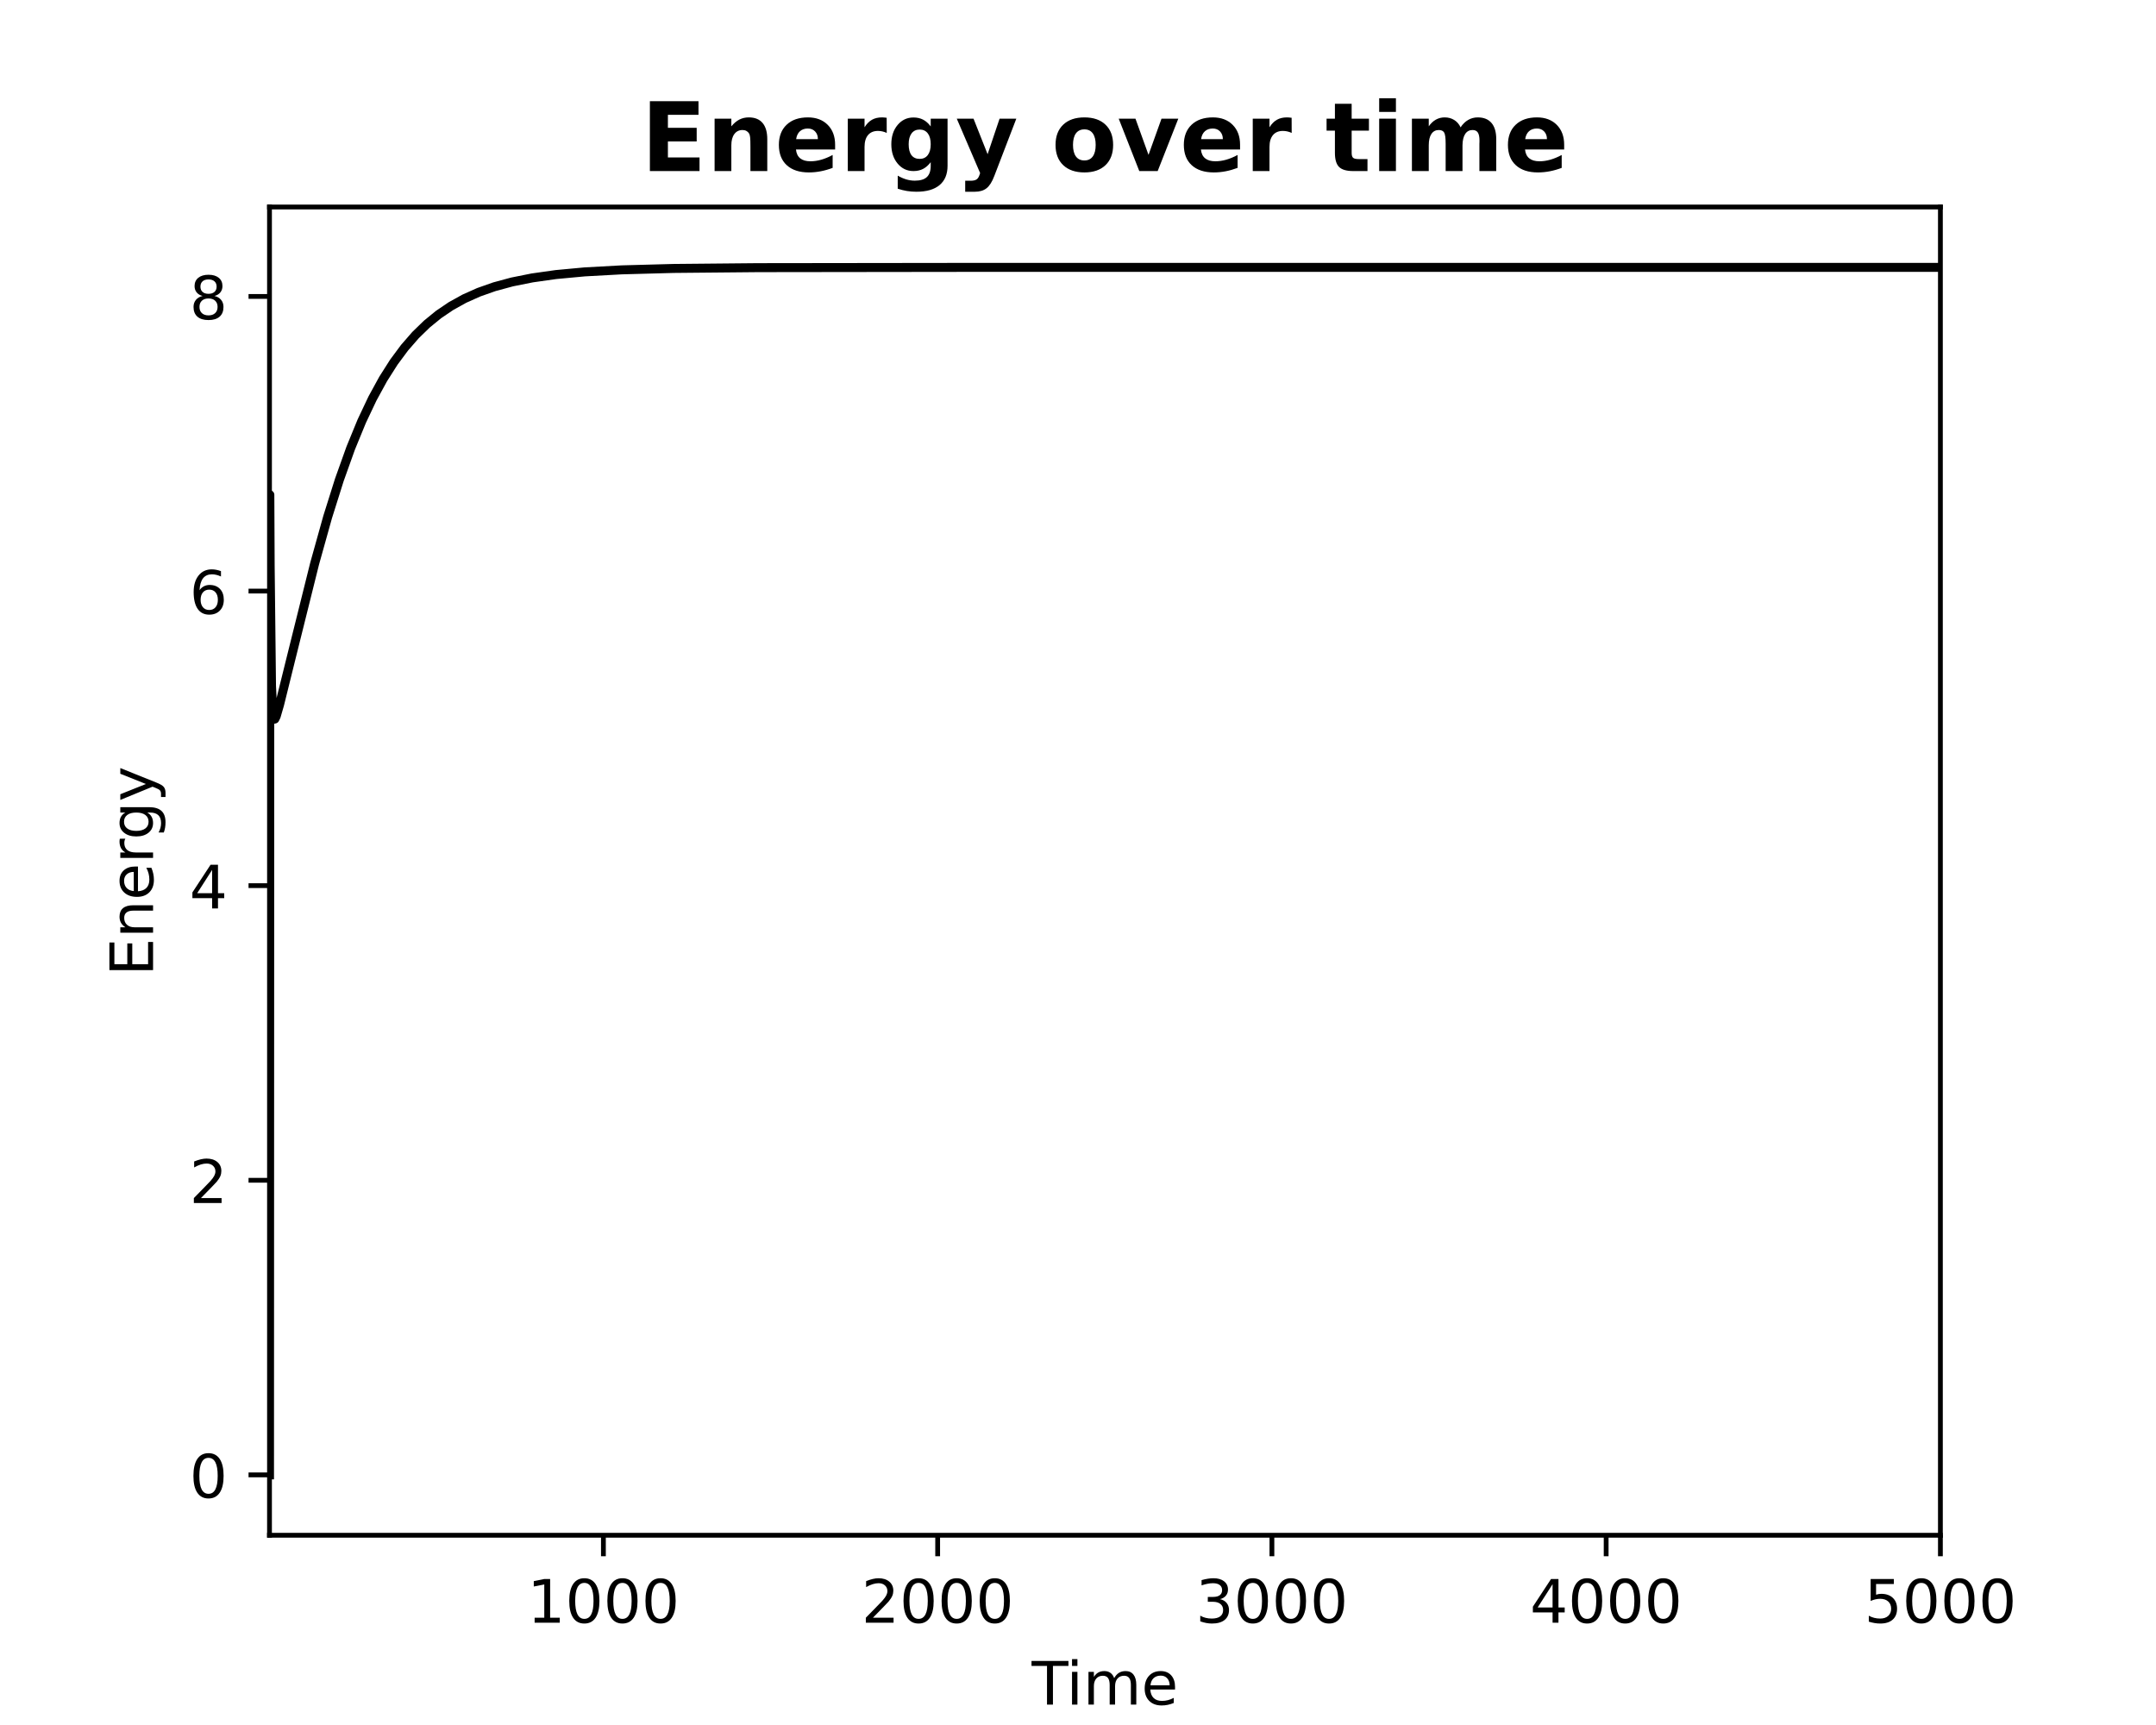
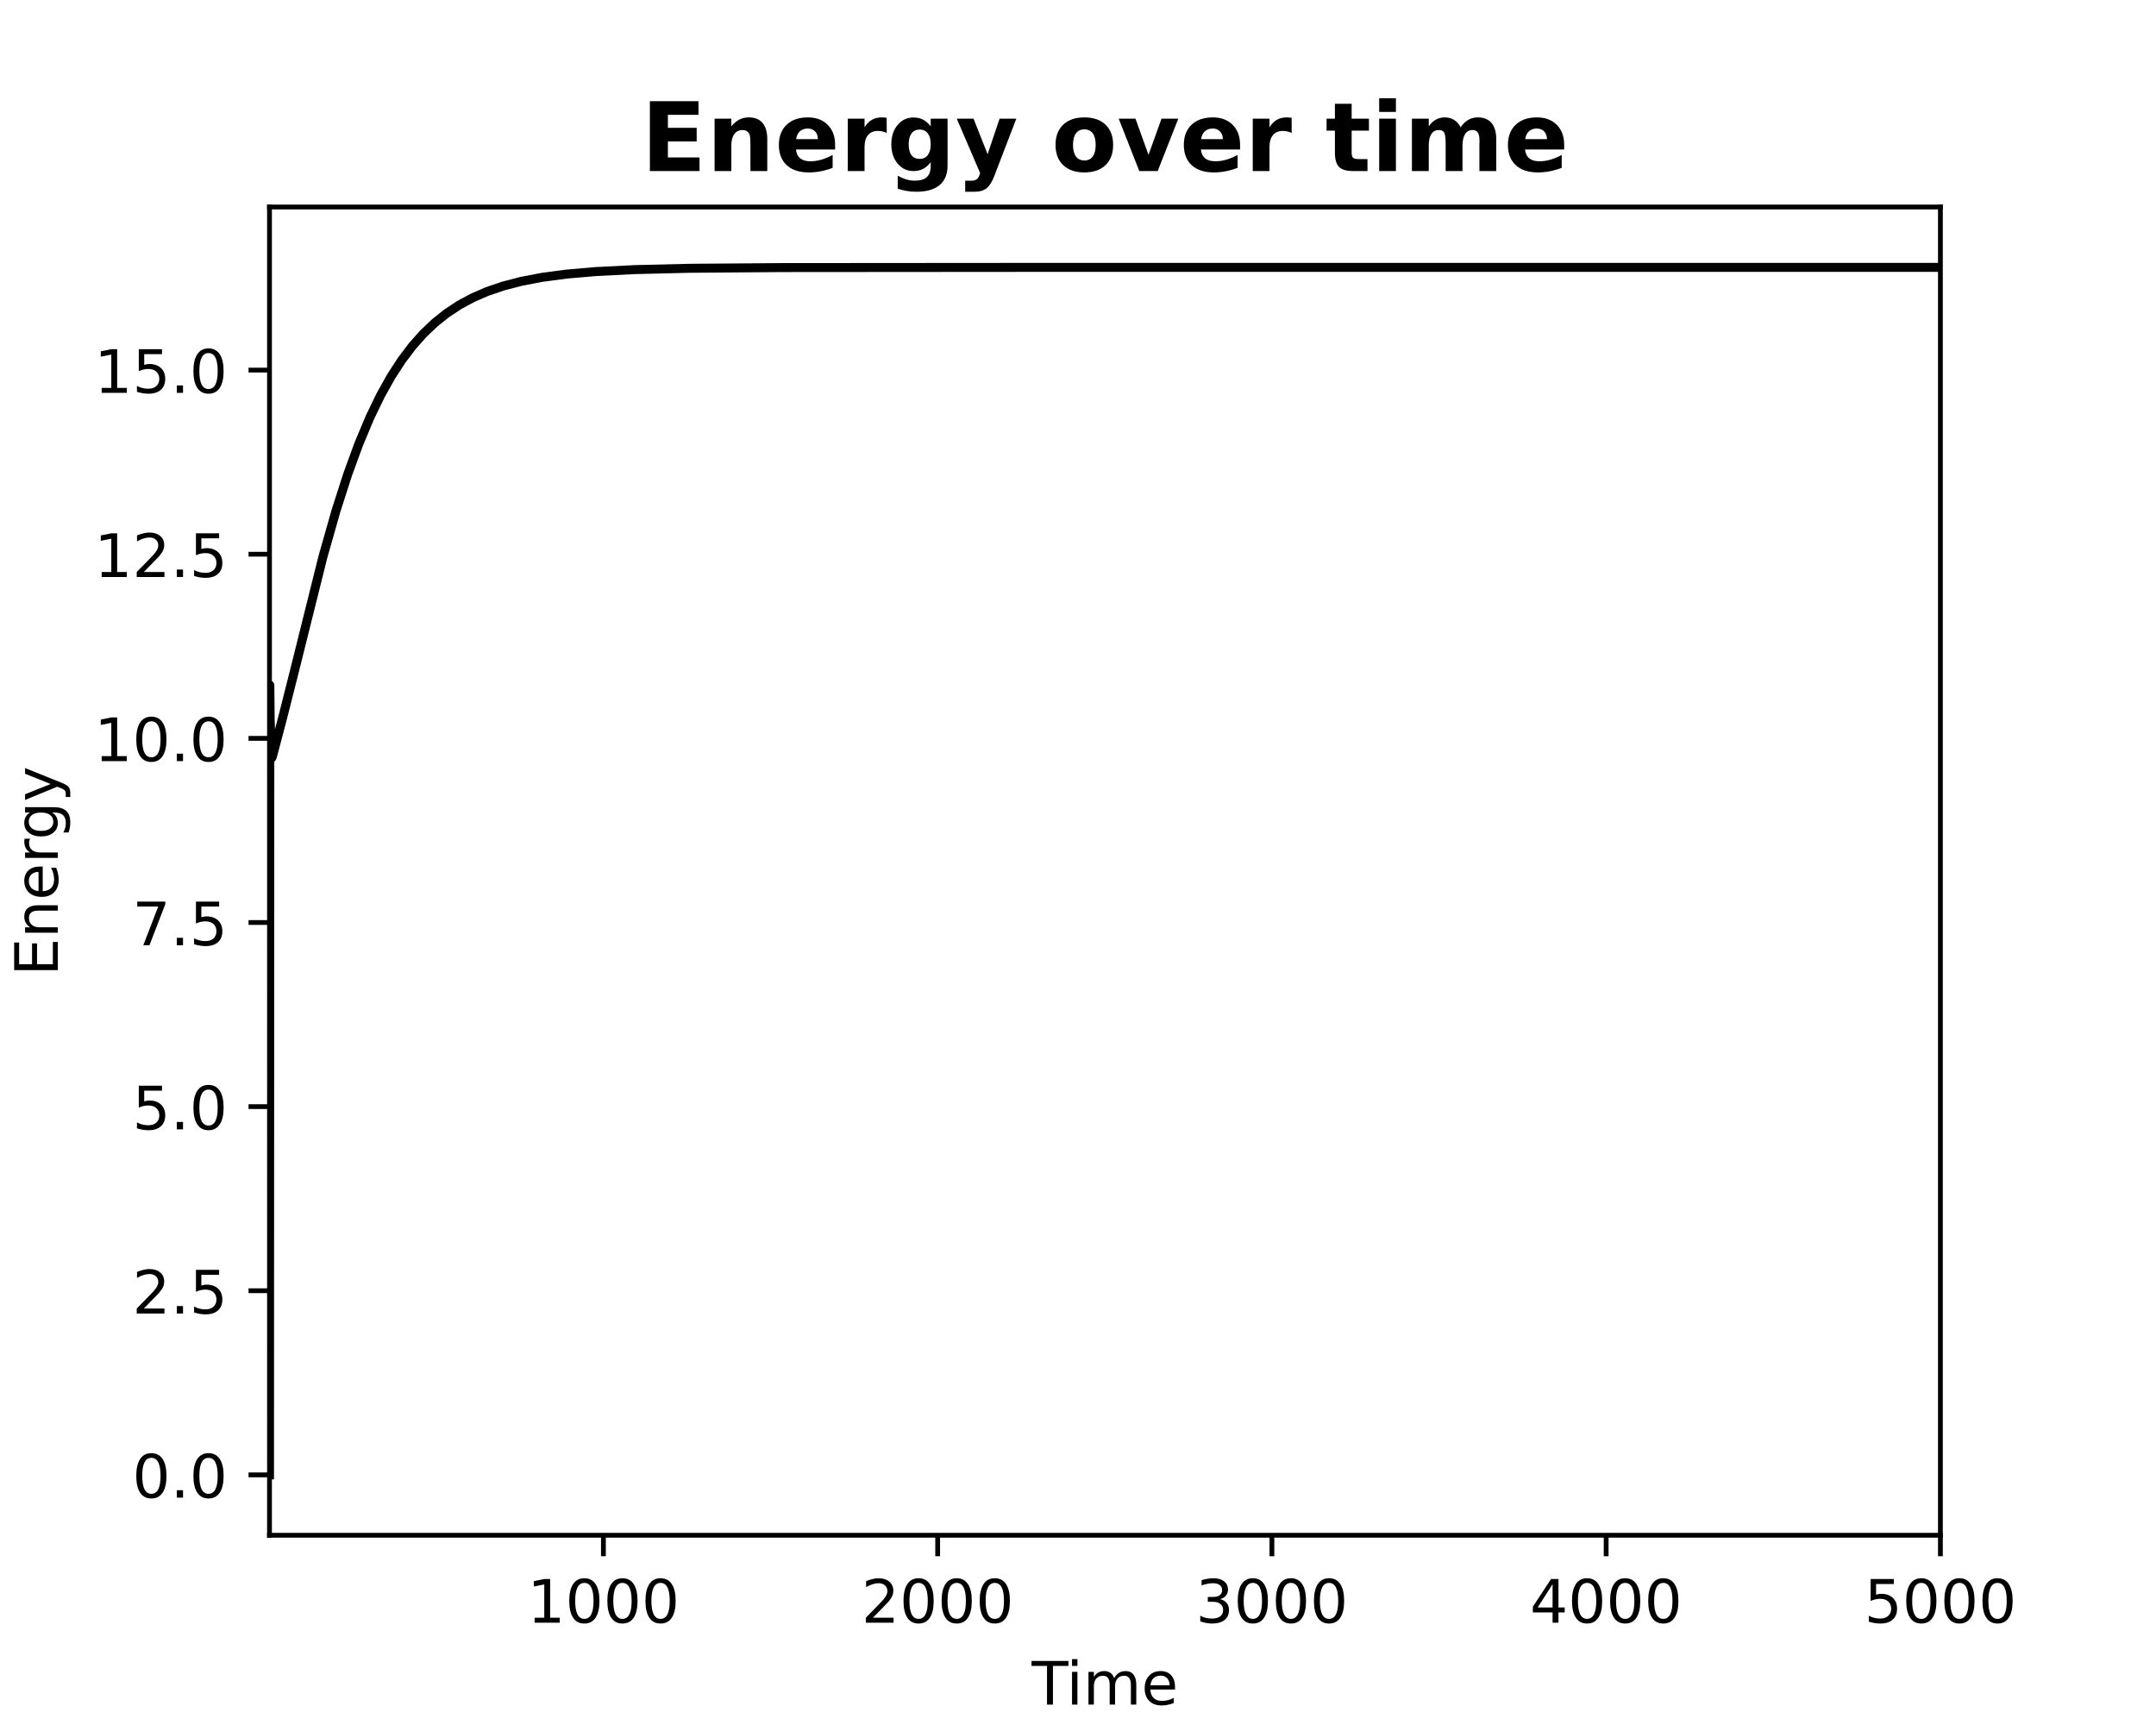
<svg xmlns="http://www.w3.org/2000/svg" xmlns:xlink="http://www.w3.org/1999/xlink" width="360pt" height="288pt" viewBox="0 0 360 288" version="1.1">
  <defs>
    <style type="text/css">*{stroke-linejoin: round; stroke-linecap: butt}</style>
  </defs>
  <g id="figure_1">
    <g id="patch_1">
      <path d="M 0 288  L 360 288  L 360 0  L 0 0  z " style="fill: #ffffff" />
    </g>
    <g id="axes_1">
      <g id="patch_2">
        <path d="M 45 256.32  L 324 256.32  L 324 34.56  L 45 34.56  z " style="fill: #ffffff" />
      </g>
      <g id="matplotlib.axis_1">
        <g id="xtick_1">
          <g id="line2d_1">
            <defs>
-               <path id="m0ab6ef8777" d="M 0 0  L 0 3.5  " style="stroke: #000000; stroke-width: 0.8" />
+               <path id="m30e245f971" d="M 0 0  L 0 3.5  " style="stroke: #000000; stroke-width: 0.8" />
            </defs>
            <g>
-               <use xlink:href="#m0ab6ef8777" x="100.755" y="256.32" style="stroke: #000000; stroke-width: 0.8" />
+               <use xlink:href="#m30e245f971" x="100.755" y="256.32" style="stroke: #000000; stroke-width: 0.8" />
            </g>
          </g>
          <g id="text_1">
            <g transform="translate(88.03035 270.9184) scale(0.1 -0.1)">
              <defs>
                <path id="DejaVuSans-31" d="M 794 531  L 1825 531  L 1825 4091  L 703 3866  L 703 4441  L 1819 4666  L 2450 4666  L 2450 531  L 3481 531  L 3481 0  L 794 0  L 794 531  z " transform="scale(0.015625)" />
                <path id="DejaVuSans-30" d="M 2034 4250  Q 1547 4250 1301 3770  Q 1056 3291 1056 2328  Q 1056 1369 1301 889  Q 1547 409 2034 409  Q 2525 409 2770 889  Q 3016 1369 3016 2328  Q 3016 3291 2770 3770  Q 2525 4250 2034 4250  z M 2034 4750  Q 2819 4750 3233 4129  Q 3647 3509 3647 2328  Q 3647 1150 3233 529  Q 2819 -91 2034 -91  Q 1250 -91 836 529  Q 422 1150 422 2328  Q 422 3509 836 4129  Q 1250 4750 2034 4750  z " transform="scale(0.015625)" />
              </defs>
              <use xlink:href="#DejaVuSans-31" />
              <use xlink:href="#DejaVuSans-30" transform="translate(63.62305 0)" />
              <use xlink:href="#DejaVuSans-30" transform="translate(127.2461 0)" />
              <use xlink:href="#DejaVuSans-30" transform="translate(190.8691 0)" />
            </g>
          </g>
        </g>
        <g id="xtick_2">
          <g id="line2d_2">
            <g>
-               <use xlink:href="#m0ab6ef8777" x="156.567" y="256.32" style="stroke: #000000; stroke-width: 0.8" />
+               <use xlink:href="#m30e245f971" x="156.567" y="256.32" style="stroke: #000000; stroke-width: 0.8" />
            </g>
          </g>
          <g id="text_2">
            <g transform="translate(143.8415 270.9184) scale(0.1 -0.1)">
              <defs>
                <path id="DejaVuSans-32" d="M 1228 531  L 3431 531  L 3431 0  L 469 0  L 469 531  Q 828 903 1448 1529  Q 2069 2156 2228 2338  Q 2531 2678 2651 2914  Q 2772 3150 2772 3378  Q 2772 3750 2511 3984  Q 2250 4219 1831 4219  Q 1534 4219 1204 4116  Q 875 4013 500 3803  L 500 4441  Q 881 4594 1212 4672  Q 1544 4750 1819 4750  Q 2544 4750 2975 4387  Q 3406 4025 3406 3419  Q 3406 3131 3298 2873  Q 3191 2616 2906 2266  Q 2828 2175 2409 1742  Q 1991 1309 1228 531  z " transform="scale(0.015625)" />
              </defs>
              <use xlink:href="#DejaVuSans-32" />
              <use xlink:href="#DejaVuSans-30" transform="translate(63.62305 0)" />
              <use xlink:href="#DejaVuSans-30" transform="translate(127.2461 0)" />
              <use xlink:href="#DejaVuSans-30" transform="translate(190.8691 0)" />
            </g>
          </g>
        </g>
        <g id="xtick_3">
          <g id="line2d_3">
            <g>
-               <use xlink:href="#m0ab6ef8777" x="212.378" y="256.32" style="stroke: #000000; stroke-width: 0.8" />
+               <use xlink:href="#m30e245f971" x="212.378" y="256.32" style="stroke: #000000; stroke-width: 0.8" />
            </g>
          </g>
          <g id="text_3">
            <g transform="translate(199.6527 270.9184) scale(0.1 -0.1)">
              <defs>
                <path id="DejaVuSans-33" d="M 2597 2516  Q 3050 2419 3304 2112  Q 3559 1806 3559 1356  Q 3559 666 3084 287  Q 2609 -91 1734 -91  Q 1441 -91 1130 -33  Q 819 25 488 141  L 488 750  Q 750 597 1062 519  Q 1375 441 1716 441  Q 2309 441 2620 675  Q 2931 909 2931 1356  Q 2931 1769 2642 2001  Q 2353 2234 1838 2234  L 1294 2234  L 1294 2753  L 1863 2753  Q 2328 2753 2575 2939  Q 2822 3125 2822 3475  Q 2822 3834 2567 4026  Q 2313 4219 1838 4219  Q 1578 4219 1281 4162  Q 984 4106 628 3988  L 628 4550  Q 988 4650 1302 4700  Q 1616 4750 1894 4750  Q 2613 4750 3031 4423  Q 3450 4097 3450 3541  Q 3450 3153 3228 2886  Q 3006 2619 2597 2516  z " transform="scale(0.015625)" />
              </defs>
              <use xlink:href="#DejaVuSans-33" />
              <use xlink:href="#DejaVuSans-30" transform="translate(63.62305 0)" />
              <use xlink:href="#DejaVuSans-30" transform="translate(127.2461 0)" />
              <use xlink:href="#DejaVuSans-30" transform="translate(190.8691 0)" />
            </g>
          </g>
        </g>
        <g id="xtick_4">
          <g id="line2d_4">
            <g>
-               <use xlink:href="#m0ab6ef8777" x="268.189" y="256.32" style="stroke: #000000; stroke-width: 0.8" />
+               <use xlink:href="#m30e245f971" x="268.189" y="256.32" style="stroke: #000000; stroke-width: 0.8" />
            </g>
          </g>
          <g id="text_4">
            <g transform="translate(255.4638 270.9184) scale(0.1 -0.1)">
              <defs>
                <path id="DejaVuSans-34" d="M 2419 4116  L 825 1625  L 2419 1625  L 2419 4116  z M 2253 4666  L 3047 4666  L 3047 1625  L 3713 1625  L 3713 1100  L 3047 1100  L 3047 0  L 2419 0  L 2419 1100  L 313 1100  L 313 1709  L 2253 4666  z " transform="scale(0.015625)" />
              </defs>
              <use xlink:href="#DejaVuSans-34" />
              <use xlink:href="#DejaVuSans-30" transform="translate(63.62305 0)" />
              <use xlink:href="#DejaVuSans-30" transform="translate(127.2461 0)" />
              <use xlink:href="#DejaVuSans-30" transform="translate(190.8691 0)" />
            </g>
          </g>
        </g>
        <g id="xtick_5">
          <g id="line2d_5">
            <g>
-               <use xlink:href="#m0ab6ef8777" x="324" y="256.32" style="stroke: #000000; stroke-width: 0.8" />
+               <use xlink:href="#m30e245f971" x="324" y="256.32" style="stroke: #000000; stroke-width: 0.8" />
            </g>
          </g>
          <g id="text_5">
            <g transform="translate(311.275 270.9184) scale(0.1 -0.1)">
              <defs>
                <path id="DejaVuSans-35" d="M 691 4666  L 3169 4666  L 3169 4134  L 1269 4134  L 1269 2991  Q 1406 3038 1543 3061  Q 1681 3084 1819 3084  Q 2600 3084 3056 2656  Q 3513 2228 3513 1497  Q 3513 744 3044 326  Q 2575 -91 1722 -91  Q 1428 -91 1123 -41  Q 819 9 494 109  L 494 744  Q 775 591 1075 516  Q 1375 441 1709 441  Q 2250 441 2565 725  Q 2881 1009 2881 1497  Q 2881 1984 2565 2268  Q 2250 2553 1709 2553  Q 1456 2553 1204 2497  Q 953 2441 691 2322  L 691 4666  z " transform="scale(0.015625)" />
              </defs>
              <use xlink:href="#DejaVuSans-35" />
              <use xlink:href="#DejaVuSans-30" transform="translate(63.62305 0)" />
              <use xlink:href="#DejaVuSans-30" transform="translate(127.2461 0)" />
              <use xlink:href="#DejaVuSans-30" transform="translate(190.8691 0)" />
            </g>
          </g>
        </g>
        <g id="text_6">
          <g transform="translate(172.2664 284.5966) scale(0.1 -0.1)">
            <defs>
              <path id="DejaVuSans-54" d="M -19 4666  L 3928 4666  L 3928 4134  L 2272 4134  L 2272 0  L 1638 0  L 1638 4134  L -19 4134  L -19 4666  z " transform="scale(0.015625)" />
              <path id="DejaVuSans-69" d="M 603 3500  L 1178 3500  L 1178 0  L 603 0  L 603 3500  z M 603 4863  L 1178 4863  L 1178 4134  L 603 4134  L 603 4863  z " transform="scale(0.015625)" />
              <path id="DejaVuSans-6d" d="M 3328 2828  Q 3544 3216 3844 3400  Q 4144 3584 4550 3584  Q 5097 3584 5394 3201  Q 5691 2819 5691 2113  L 5691 0  L 5113 0  L 5113 2094  Q 5113 2597 4934 2840  Q 4756 3084 4391 3084  Q 3944 3084 3684 2787  Q 3425 2491 3425 1978  L 3425 0  L 2847 0  L 2847 2094  Q 2847 2600 2669 2842  Q 2491 3084 2119 3084  Q 1678 3084 1418 2786  Q 1159 2488 1159 1978  L 1159 0  L 581 0  L 581 3500  L 1159 3500  L 1159 2956  Q 1356 3278 1631 3431  Q 1906 3584 2284 3584  Q 2666 3584 2933 3390  Q 3200 3197 3328 2828  z " transform="scale(0.015625)" />
              <path id="DejaVuSans-65" d="M 3597 1894  L 3597 1613  L 953 1613  Q 991 1019 1311 708  Q 1631 397 2203 397  Q 2534 397 2845 478  Q 3156 559 3463 722  L 3463 178  Q 3153 47 2828 -22  Q 2503 -91 2169 -91  Q 1331 -91 842 396  Q 353 884 353 1716  Q 353 2575 817 3079  Q 1281 3584 2069 3584  Q 2775 3584 3186 3129  Q 3597 2675 3597 1894  z M 3022 2063  Q 3016 2534 2758 2815  Q 2500 3097 2075 3097  Q 1594 3097 1305 2825  Q 1016 2553 972 2059  L 3022 2063  z " transform="scale(0.015625)" />
            </defs>
            <use xlink:href="#DejaVuSans-54" />
            <use xlink:href="#DejaVuSans-69" transform="translate(57.95898 0)" />
            <use xlink:href="#DejaVuSans-6d" transform="translate(85.74219 0)" />
            <use xlink:href="#DejaVuSans-65" transform="translate(183.1543 0)" />
          </g>
        </g>
      </g>
      <g id="matplotlib.axis_2">
        <g id="ytick_1">
          <g id="line2d_6">
            <defs>
-               <path id="m1ed2deed2c" d="M 0 0  L -3.5 0  " style="stroke: #000000; stroke-width: 0.8" />
+               <path id="ma00ea75212" d="M 0 0  L -3.5 0  " style="stroke: #000000; stroke-width: 0.8" />
            </defs>
            <g>
-               <use xlink:href="#m1ed2deed2c" x="45" y="246.24" style="stroke: #000000; stroke-width: 0.8" />
+               <use xlink:href="#ma00ea75212" x="45" y="246.24" style="stroke: #000000; stroke-width: 0.8" />
            </g>
          </g>
          <g id="text_7">
-             <g transform="translate(31.6375 250.0392) scale(0.1 -0.1)">
+             <g transform="translate(22.09688 250.0392) scale(0.1 -0.1)">
+               <defs>
+                 <path id="DejaVuSans-2e" d="M 684 794  L 1344 794  L 1344 0  L 684 0  L 684 794  z " transform="scale(0.015625)" />
+               </defs>
              <use xlink:href="#DejaVuSans-30" />
+               <use xlink:href="#DejaVuSans-2e" transform="translate(63.62305 0)" />
+               <use xlink:href="#DejaVuSans-30" transform="translate(95.41016 0)" />
            </g>
          </g>
        </g>
        <g id="ytick_2">
          <g id="line2d_7">
            <g>
-               <use xlink:href="#m1ed2deed2c" x="45" y="197.054" style="stroke: #000000; stroke-width: 0.8" />
+               <use xlink:href="#ma00ea75212" x="45" y="215.498" style="stroke: #000000; stroke-width: 0.8" />
            </g>
          </g>
          <g id="text_8">
-             <g transform="translate(31.6375 200.8528) scale(0.1 -0.1)">
+             <g transform="translate(22.09688 219.2977) scale(0.1 -0.1)">
              <use xlink:href="#DejaVuSans-32" />
+               <use xlink:href="#DejaVuSans-2e" transform="translate(63.62305 0)" />
+               <use xlink:href="#DejaVuSans-35" transform="translate(95.41016 0)" />
            </g>
          </g>
        </g>
        <g id="ytick_3">
          <g id="line2d_8">
            <g>
-               <use xlink:href="#m1ed2deed2c" x="45" y="147.867" style="stroke: #000000; stroke-width: 0.8" />
+               <use xlink:href="#ma00ea75212" x="45" y="184.757" style="stroke: #000000; stroke-width: 0.8" />
            </g>
          </g>
          <g id="text_9">
-             <g transform="translate(31.6375 151.6664) scale(0.1 -0.1)">
-               <use xlink:href="#DejaVuSans-34" />
+             <g transform="translate(22.09688 188.5562) scale(0.1 -0.1)">
+               <use xlink:href="#DejaVuSans-35" />
+               <use xlink:href="#DejaVuSans-2e" transform="translate(63.62305 0)" />
+               <use xlink:href="#DejaVuSans-30" transform="translate(95.41016 0)" />
            </g>
          </g>
        </g>
        <g id="ytick_4">
          <g id="line2d_9">
            <g>
-               <use xlink:href="#m1ed2deed2c" x="45" y="98.681" style="stroke: #000000; stroke-width: 0.8" />
+               <use xlink:href="#ma00ea75212" x="45" y="154.015" style="stroke: #000000; stroke-width: 0.8" />
            </g>
          </g>
          <g id="text_10">
-             <g transform="translate(31.6375 102.48) scale(0.1 -0.1)">
-               <defs>
-                 <path id="DejaVuSans-36" d="M 2113 2584  Q 1688 2584 1439 2293  Q 1191 2003 1191 1497  Q 1191 994 1439 701  Q 1688 409 2113 409  Q 2538 409 2786 701  Q 3034 994 3034 1497  Q 3034 2003 2786 2293  Q 2538 2584 2113 2584  z M 3366 4563  L 3366 3988  Q 3128 4100 2886 4159  Q 2644 4219 2406 4219  Q 1781 4219 1451 3797  Q 1122 3375 1075 2522  Q 1259 2794 1537 2939  Q 1816 3084 2150 3084  Q 2853 3084 3261 2657  Q 3669 2231 3669 1497  Q 3669 778 3244 343  Q 2819 -91 2113 -91  Q 1303 -91 875 529  Q 447 1150 447 2328  Q 447 3434 972 4092  Q 1497 4750 2381 4750  Q 2619 4750 2861 4703  Q 3103 4656 3366 4563  z " transform="scale(0.015625)" />
-               </defs>
-               <use xlink:href="#DejaVuSans-36" />
+             <g transform="translate(22.09688 157.8147) scale(0.1 -0.1)">
+               <defs>
+                 <path id="DejaVuSans-37" d="M 525 4666  L 3525 4666  L 3525 4397  L 1831 0  L 1172 0  L 2766 4134  L 525 4134  L 525 4666  z " transform="scale(0.015625)" />
+               </defs>
+               <use xlink:href="#DejaVuSans-37" />
+               <use xlink:href="#DejaVuSans-2e" transform="translate(63.62305 0)" />
+               <use xlink:href="#DejaVuSans-35" transform="translate(95.41016 0)" />
            </g>
          </g>
        </g>
        <g id="ytick_5">
          <g id="line2d_10">
            <g>
-               <use xlink:href="#m1ed2deed2c" x="45" y="49.494" style="stroke: #000000; stroke-width: 0.8" />
+               <use xlink:href="#ma00ea75212" x="45" y="123.274" style="stroke: #000000; stroke-width: 0.8" />
            </g>
          </g>
          <g id="text_11">
-             <g transform="translate(31.6375 53.29359) scale(0.1 -0.1)">
-               <defs>
-                 <path id="DejaVuSans-38" d="M 2034 2216  Q 1584 2216 1326 1975  Q 1069 1734 1069 1313  Q 1069 891 1326 650  Q 1584 409 2034 409  Q 2484 409 2743 651  Q 3003 894 3003 1313  Q 3003 1734 2745 1975  Q 2488 2216 2034 2216  z M 1403 2484  Q 997 2584 770 2862  Q 544 3141 544 3541  Q 544 4100 942 4425  Q 1341 4750 2034 4750  Q 2731 4750 3128 4425  Q 3525 4100 3525 3541  Q 3525 3141 3298 2862  Q 3072 2584 2669 2484  Q 3125 2378 3379 2068  Q 3634 1759 3634 1313  Q 3634 634 3220 271  Q 2806 -91 2034 -91  Q 1263 -91 848 271  Q 434 634 434 1313  Q 434 1759 690 2068  Q 947 2378 1403 2484  z M 1172 3481  Q 1172 3119 1398 2916  Q 1625 2713 2034 2713  Q 2441 2713 2670 2916  Q 2900 3119 2900 3481  Q 2900 3844 2670 4047  Q 2441 4250 2034 4250  Q 1625 4250 1398 4047  Q 1172 3844 1172 3481  z " transform="scale(0.015625)" />
-               </defs>
-               <use xlink:href="#DejaVuSans-38" />
-             </g>
-           </g>
-         </g>
-         <g id="text_12">
-           <g transform="translate(25.55781 162.9462) rotate(-90) scale(0.1 -0.1)">
+             <g transform="translate(15.73438 127.0732) scale(0.1 -0.1)">
+               <use xlink:href="#DejaVuSans-31" />
+               <use xlink:href="#DejaVuSans-30" transform="translate(63.62305 0)" />
+               <use xlink:href="#DejaVuSans-2e" transform="translate(127.2461 0)" />
+               <use xlink:href="#DejaVuSans-30" transform="translate(159.0332 0)" />
+             </g>
+           </g>
+         </g>
+         <g id="ytick_6">
+           <g id="line2d_11">
+             <g>
+               <use xlink:href="#ma00ea75212" x="45" y="92.532" style="stroke: #000000; stroke-width: 0.8" />
+             </g>
+           </g>
+           <g id="text_12">
+             <g transform="translate(15.73438 96.33169) scale(0.1 -0.1)">
+               <use xlink:href="#DejaVuSans-31" />
+               <use xlink:href="#DejaVuSans-32" transform="translate(63.62305 0)" />
+               <use xlink:href="#DejaVuSans-2e" transform="translate(127.2461 0)" />
+               <use xlink:href="#DejaVuSans-35" transform="translate(159.0332 0)" />
+             </g>
+           </g>
+         </g>
+         <g id="ytick_7">
+           <g id="line2d_12">
+             <g>
+               <use xlink:href="#ma00ea75212" x="45" y="61.791" style="stroke: #000000; stroke-width: 0.8" />
+             </g>
+           </g>
+           <g id="text_13">
+             <g transform="translate(15.73438 65.59019) scale(0.1 -0.1)">
+               <use xlink:href="#DejaVuSans-31" />
+               <use xlink:href="#DejaVuSans-35" transform="translate(63.62305 0)" />
+               <use xlink:href="#DejaVuSans-2e" transform="translate(127.2461 0)" />
+               <use xlink:href="#DejaVuSans-30" transform="translate(159.0332 0)" />
+             </g>
+           </g>
+         </g>
+         <g id="text_14">
+           <g transform="translate(9.654687 162.9462) rotate(-90) scale(0.1 -0.1)">
            <defs>
              <path id="DejaVuSans-45" d="M 628 4666  L 3578 4666  L 3578 4134  L 1259 4134  L 1259 2753  L 3481 2753  L 3481 2222  L 1259 2222  L 1259 531  L 3634 531  L 3634 0  L 628 0  L 628 4666  z " transform="scale(0.015625)" />
              <path id="DejaVuSans-6e" d="M 3513 2113  L 3513 0  L 2938 0  L 2938 2094  Q 2938 2591 2744 2837  Q 2550 3084 2163 3084  Q 1697 3084 1428 2787  Q 1159 2491 1159 1978  L 1159 0  L 581 0  L 581 3500  L 1159 3500  L 1159 2956  Q 1366 3272 1645 3428  Q 1925 3584 2291 3584  Q 2894 3584 3203 3211  Q 3513 2838 3513 2113  z " transform="scale(0.015625)" />
              <path id="DejaVuSans-72" d="M 2631 2963  Q 2534 3019 2420 3045  Q 2306 3072 2169 3072  Q 1681 3072 1420 2755  Q 1159 2438 1159 1844  L 1159 0  L 581 0  L 581 3500  L 1159 3500  L 1159 2956  Q 1341 3275 1631 3429  Q 1922 3584 2338 3584  Q 2397 3584 2469 3576  Q 2541 3569 2628 3553  L 2631 2963  z " transform="scale(0.015625)" />
              <path id="DejaVuSans-67" d="M 2906 1791  Q 2906 2416 2648 2759  Q 2391 3103 1925 3103  Q 1463 3103 1205 2759  Q 947 2416 947 1791  Q 947 1169 1205 825  Q 1463 481 1925 481  Q 2391 481 2648 825  Q 2906 1169 2906 1791  z M 3481 434  Q 3481 -459 3084 -895  Q 2688 -1331 1869 -1331  Q 1566 -1331 1297 -1286  Q 1028 -1241 775 -1147  L 775 -588  Q 1028 -725 1275 -790  Q 1522 -856 1778 -856  Q 2344 -856 2625 -561  Q 2906 -266 2906 331  L 2906 616  Q 2728 306 2450 153  Q 2172 0 1784 0  Q 1141 0 747 490  Q 353 981 353 1791  Q 353 2603 747 3093  Q 1141 3584 1784 3584  Q 2172 3584 2450 3431  Q 2728 3278 2906 2969  L 2906 3500  L 3481 3500  L 3481 434  z " transform="scale(0.015625)" />
              <path id="DejaVuSans-79" d="M 2059 -325  Q 1816 -950 1584 -1140  Q 1353 -1331 966 -1331  L 506 -1331  L 506 -850  L 844 -850  Q 1081 -850 1212 -737  Q 1344 -625 1503 -206  L 1606 56  L 191 3500  L 800 3500  L 1894 763  L 2988 3500  L 3597 3500  L 2059 -325  z " transform="scale(0.015625)" />
            </defs>
            <use xlink:href="#DejaVuSans-45" />
            <use xlink:href="#DejaVuSans-6e" transform="translate(63.18359 0)" />
            <use xlink:href="#DejaVuSans-65" transform="translate(126.5625 0)" />
            <use xlink:href="#DejaVuSans-72" transform="translate(188.0859 0)" />
            <use xlink:href="#DejaVuSans-67" transform="translate(227.4492 0)" />
            <use xlink:href="#DejaVuSans-79" transform="translate(290.9258 0)" />
          </g>
        </g>
      </g>
-       <g id="line2d_11">
-         <path d="M 45 246.24  L 45.056 82.609  L 45.112 94.495  L 45.335 114.527  L 45.558 119.173  L 45.781 120.075  L 45.893 120.044  L 46.116 119.588  L 46.674 117.668  L 48.628 109.78  L 52.535 94.098  L 54.711 86.311  L 56.665 80.107  L 58.562 74.807  L 60.404 70.32  L 62.19 66.542  L 63.976 63.276  L 65.762 60.465  L 67.548 58.056  L 69.389 55.94  L 71.287 54.097  L 73.24 52.504  L 75.305 51.105  L 77.538 49.866  L 79.938 48.794  L 82.561 47.87  L 85.519 47.07  L 88.868 46.4  L 92.83 45.84  L 97.63 45.394  L 103.825 45.054  L 112.476 44.819  L 126.596 44.686  L 161.813 44.641  L 324 44.64  L 324 44.64  " clip-path="url(#p36c6d67f58)" style="fill: none; stroke: #000000; stroke-width: 1.5; stroke-linecap: square" />
+       <g id="line2d_13">
+         <path d="M 45 246.24  L 45.056 114.392  L 45.112 120.068  L 45.279 126.044  L 45.391 126.517  L 45.502 126.248  L 47.177 119.907  L 49.13 112.173  L 53.93 92.927  L 56.106 85.267  L 58.06 79.185  L 59.902 74.144  L 61.743 69.744  L 63.529 66.043  L 65.315 62.845  L 67.101 60.095  L 68.887 57.74  L 70.729 55.672  L 72.627 53.871  L 74.636 52.275  L 76.701 50.915  L 78.933 49.712  L 81.333 48.672  L 84.012 47.758  L 87.026 46.973  L 90.486 46.311  L 94.56 45.767  L 99.528 45.337  L 106.002 45.012  L 115.155 44.793  L 130.67 44.674  L 174.538 44.64  L 324 44.64  L 324 44.64  " clip-path="url(#p4233ee9a25)" style="fill: none; stroke: #000000; stroke-width: 1.5; stroke-linecap: square" />
      </g>
      <g id="patch_3">
        <path d="M 45 256.32  L 45 34.56  " style="fill: none; stroke: #000000; stroke-width: 0.8; stroke-linejoin: miter; stroke-linecap: square" />
      </g>
      <g id="patch_4">
        <path d="M 324 256.32  L 324 34.56  " style="fill: none; stroke: #000000; stroke-width: 0.8; stroke-linejoin: miter; stroke-linecap: square" />
      </g>
      <g id="patch_5">
        <path d="M 45 256.32  L 324 256.32  " style="fill: none; stroke: #000000; stroke-width: 0.8; stroke-linejoin: miter; stroke-linecap: square" />
      </g>
      <g id="patch_6">
        <path d="M 45 34.56  L 324 34.56  " style="fill: none; stroke: #000000; stroke-width: 0.8; stroke-linejoin: miter; stroke-linecap: square" />
      </g>
-       <g id="text_13">
+       <g id="text_15">
        <g transform="translate(107.0463 28.56) scale(0.16 -0.16)">
          <defs>
            <path id="DejaVuSans-Bold-45" d="M 588 4666  L 3834 4666  L 3834 3756  L 1791 3756  L 1791 2888  L 3713 2888  L 3713 1978  L 1791 1978  L 1791 909  L 3903 909  L 3903 0  L 588 0  L 588 4666  z " transform="scale(0.015625)" />
            <path id="DejaVuSans-Bold-6e" d="M 4056 2131  L 4056 0  L 2931 0  L 2931 347  L 2931 1631  Q 2931 2084 2911 2256  Q 2891 2428 2841 2509  Q 2775 2619 2662 2680  Q 2550 2741 2406 2741  Q 2056 2741 1856 2470  Q 1656 2200 1656 1722  L 1656 0  L 538 0  L 538 3500  L 1656 3500  L 1656 2988  Q 1909 3294 2193 3439  Q 2478 3584 2822 3584  Q 3428 3584 3742 3212  Q 4056 2841 4056 2131  z " transform="scale(0.015625)" />
            <path id="DejaVuSans-Bold-65" d="M 4031 1759  L 4031 1441  L 1416 1441  Q 1456 1047 1700 850  Q 1944 653 2381 653  Q 2734 653 3104 758  Q 3475 863 3866 1075  L 3866 213  Q 3469 63 3072 -14  Q 2675 -91 2278 -91  Q 1328 -91 801 392  Q 275 875 275 1747  Q 275 2603 792 3093  Q 1309 3584 2216 3584  Q 3041 3584 3536 3087  Q 4031 2591 4031 1759  z M 2881 2131  Q 2881 2450 2695 2645  Q 2509 2841 2209 2841  Q 1884 2841 1681 2658  Q 1478 2475 1428 2131  L 2881 2131  z " transform="scale(0.015625)" />
            <path id="DejaVuSans-Bold-72" d="M 3138 2547  Q 2991 2616 2845 2648  Q 2700 2681 2553 2681  Q 2122 2681 1889 2404  Q 1656 2128 1656 1613  L 1656 0  L 538 0  L 538 3500  L 1656 3500  L 1656 2925  Q 1872 3269 2151 3426  Q 2431 3584 2822 3584  Q 2878 3584 2943 3579  Q 3009 3575 3134 3559  L 3138 2547  z " transform="scale(0.015625)" />
            <path id="DejaVuSans-Bold-67" d="M 2919 594  Q 2688 288 2409 144  Q 2131 0 1766 0  Q 1125 0 706 504  Q 288 1009 288 1791  Q 288 2575 706 3076  Q 1125 3578 1766 3578  Q 2131 3578 2409 3434  Q 2688 3291 2919 2981  L 2919 3500  L 4044 3500  L 4044 353  Q 4044 -491 3511 -936  Q 2978 -1381 1966 -1381  Q 1638 -1381 1331 -1331  Q 1025 -1281 716 -1178  L 716 -306  Q 1009 -475 1290 -558  Q 1572 -641 1856 -641  Q 2406 -641 2662 -400  Q 2919 -159 2919 353  L 2919 594  z M 2181 2772  Q 1834 2772 1640 2515  Q 1447 2259 1447 1791  Q 1447 1309 1634 1061  Q 1822 813 2181 813  Q 2531 813 2725 1069  Q 2919 1325 2919 1791  Q 2919 2259 2725 2515  Q 2531 2772 2181 2772  z " transform="scale(0.015625)" />
            <path id="DejaVuSans-Bold-79" d="M 78 3500  L 1197 3500  L 2138 1125  L 2938 3500  L 4056 3500  L 2584 -331  Q 2363 -916 2067 -1148  Q 1772 -1381 1288 -1381  L 641 -1381  L 641 -647  L 991 -647  Q 1275 -647 1404 -556  Q 1534 -466 1606 -231  L 1638 -134  L 78 3500  z " transform="scale(0.015625)" />
            <path id="DejaVuSans-Bold-20" transform="scale(0.015625)" />
            <path id="DejaVuSans-Bold-6f" d="M 2203 2784  Q 1831 2784 1636 2517  Q 1441 2250 1441 1747  Q 1441 1244 1636 976  Q 1831 709 2203 709  Q 2569 709 2762 976  Q 2956 1244 2956 1747  Q 2956 2250 2762 2517  Q 2569 2784 2203 2784  z M 2203 3584  Q 3106 3584 3614 3096  Q 4122 2609 4122 1747  Q 4122 884 3614 396  Q 3106 -91 2203 -91  Q 1297 -91 786 396  Q 275 884 275 1747  Q 275 2609 786 3096  Q 1297 3584 2203 3584  z " transform="scale(0.015625)" />
            <path id="DejaVuSans-Bold-76" d="M 97 3500  L 1216 3500  L 2088 1081  L 2956 3500  L 4078 3500  L 2700 0  L 1472 0  L 97 3500  z " transform="scale(0.015625)" />
            <path id="DejaVuSans-Bold-74" d="M 1759 4494  L 1759 3500  L 2913 3500  L 2913 2700  L 1759 2700  L 1759 1216  Q 1759 972 1856 886  Q 1953 800 2241 800  L 2816 800  L 2816 0  L 1856 0  Q 1194 0 917 276  Q 641 553 641 1216  L 641 2700  L 84 2700  L 84 3500  L 641 3500  L 641 4494  L 1759 4494  z " transform="scale(0.015625)" />
            <path id="DejaVuSans-Bold-69" d="M 538 3500  L 1656 3500  L 1656 0  L 538 0  L 538 3500  z M 538 4863  L 1656 4863  L 1656 3950  L 538 3950  L 538 4863  z " transform="scale(0.015625)" />
            <path id="DejaVuSans-Bold-6d" d="M 3781 2919  Q 3994 3244 4286 3414  Q 4578 3584 4928 3584  Q 5531 3584 5847 3212  Q 6163 2841 6163 2131  L 6163 0  L 5038 0  L 5038 1825  Q 5041 1866 5042 1909  Q 5044 1953 5044 2034  Q 5044 2406 4934 2573  Q 4825 2741 4581 2741  Q 4263 2741 4089 2478  Q 3916 2216 3909 1719  L 3909 0  L 2784 0  L 2784 1825  Q 2784 2406 2684 2573  Q 2584 2741 2328 2741  Q 2006 2741 1831 2477  Q 1656 2213 1656 1722  L 1656 0  L 531 0  L 531 3500  L 1656 3500  L 1656 2988  Q 1863 3284 2130 3434  Q 2397 3584 2719 3584  Q 3081 3584 3359 3409  Q 3638 3234 3781 2919  z " transform="scale(0.015625)" />
          </defs>
          <use xlink:href="#DejaVuSans-Bold-45" />
          <use xlink:href="#DejaVuSans-Bold-6e" transform="translate(68.31055 0)" />
          <use xlink:href="#DejaVuSans-Bold-65" transform="translate(139.502 0)" />
          <use xlink:href="#DejaVuSans-Bold-72" transform="translate(207.3242 0)" />
          <use xlink:href="#DejaVuSans-Bold-67" transform="translate(256.6406 0)" />
          <use xlink:href="#DejaVuSans-Bold-79" transform="translate(328.2227 0)" />
          <use xlink:href="#DejaVuSans-Bold-20" transform="translate(393.4082 0)" />
          <use xlink:href="#DejaVuSans-Bold-6f" transform="translate(428.2227 0)" />
          <use xlink:href="#DejaVuSans-Bold-76" transform="translate(496.9238 0)" />
          <use xlink:href="#DejaVuSans-Bold-65" transform="translate(562.1094 0)" />
          <use xlink:href="#DejaVuSans-Bold-72" transform="translate(629.9316 0)" />
          <use xlink:href="#DejaVuSans-Bold-20" transform="translate(679.248 0)" />
          <use xlink:href="#DejaVuSans-Bold-74" transform="translate(714.0625 0)" />
          <use xlink:href="#DejaVuSans-Bold-69" transform="translate(761.8652 0)" />
          <use xlink:href="#DejaVuSans-Bold-6d" transform="translate(796.1426 0)" />
          <use xlink:href="#DejaVuSans-Bold-65" transform="translate(900.3418 0)" />
        </g>
      </g>
    </g>
  </g>
  <defs>
-     <clipPath id="p36c6d67f58">
+     <clipPath id="p4233ee9a25">
      <rect x="45" y="34.56" width="279" height="221.76" />
    </clipPath>
  </defs>
</svg>
